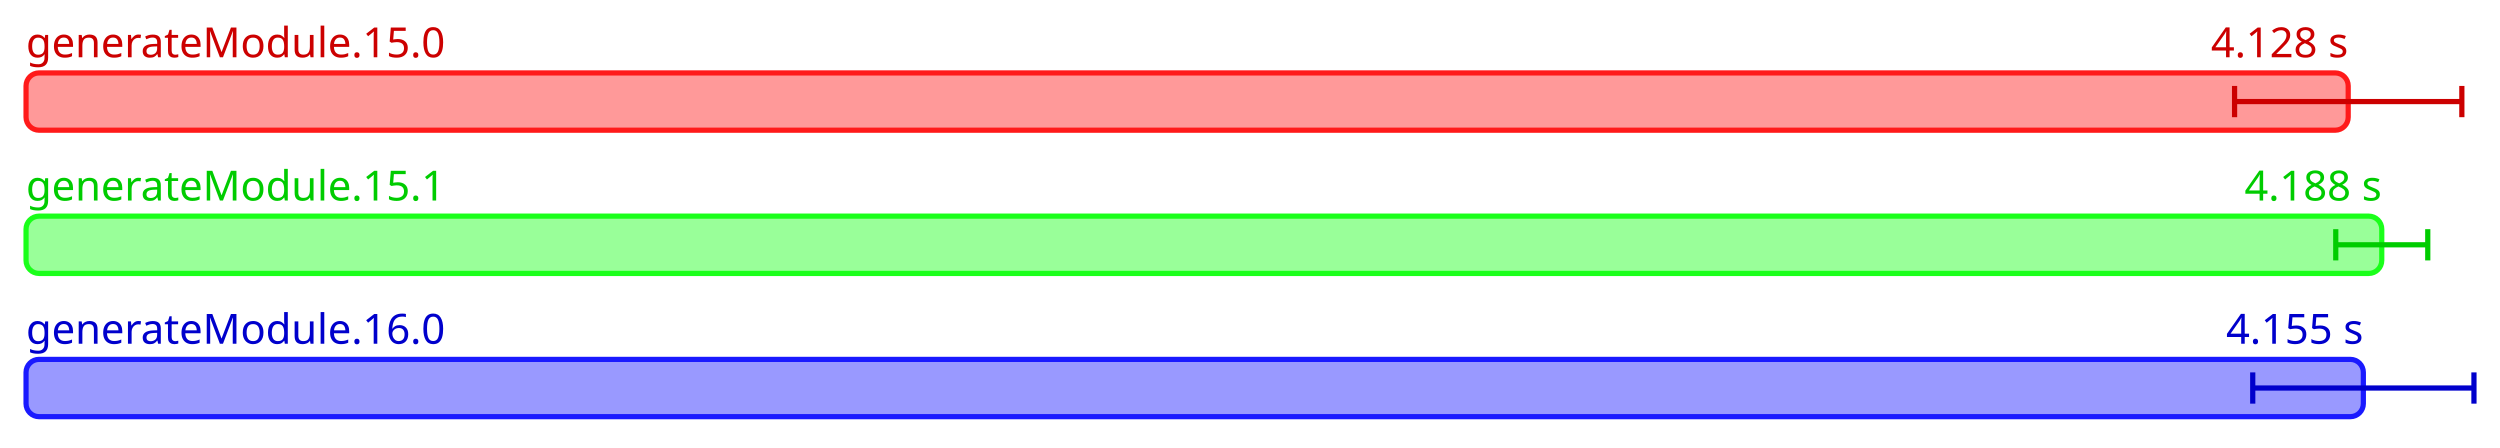
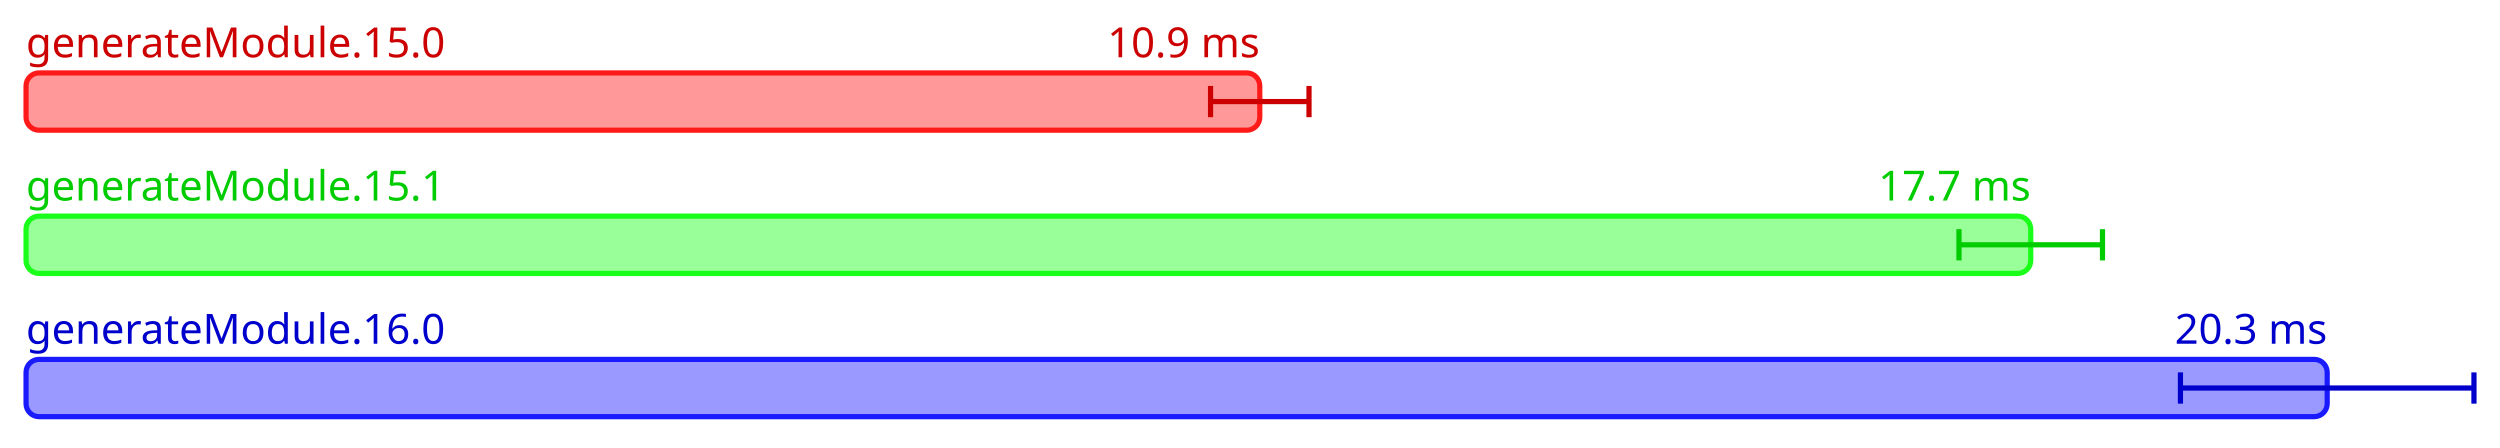
<svg xmlns="http://www.w3.org/2000/svg" height="172" width="960.0" font-size="16" font-family="sans-serif" stroke-width="2">
  <g transform="translate(10.0 0)">
    <g fill="hsl(0, 100%, 40%)">
      <text y="22">generateModule.15.0</text>
-       <text y="22" x="891.711" text-anchor="end">4.128 s</text>
+       <text y="22" x="473.753" text-anchor="end">10.9 ms</text>
    </g>
    <g>
-       <rect y="28" rx="5" height="22" width="891.711" fill="hsl(0, 100%, 80%)" stroke="hsl(0, 100%, 55%)" />
+       <rect y="28" rx="5" height="22" width="473.753" fill="hsl(0, 100%, 80%)" stroke="hsl(0, 100%, 55%)" />
      <g stroke="hsl(0, 100%, 40%)">
-         <line x1="848.075" x2="935.348" y1="39" y2="39" />
-         <line x1="848.075" x2="848.075" y1="33" y2="45" />
-         <line x1="935.348" x2="935.348" y1="33" y2="45" />
+         <line x1="454.848" x2="492.657" y1="39" y2="39" />
+         <line x1="454.848" x2="454.848" y1="33" y2="45" />
+         <line x1="492.657" x2="492.657" y1="33" y2="45" />
      </g>
    </g>
    <g fill="hsl(120, 100%, 40%)">
      <text y="77">generateModule.15.1</text>
-       <text y="77" x="904.596" text-anchor="end">4.188 s</text>
+       <text y="77" x="769.804" text-anchor="end">17.7 ms</text>
    </g>
    <g>
-       <rect y="83" rx="5" height="22" width="904.596" fill="hsl(120, 100%, 80%)" stroke="hsl(120, 100%, 55%)" />
+       <rect y="83" rx="5" height="22" width="769.804" fill="hsl(120, 100%, 80%)" stroke="hsl(120, 100%, 55%)" />
      <g stroke="hsl(120, 100%, 40%)">
-         <line x1="886.931" x2="922.261" y1="94" y2="94" />
-         <line x1="886.931" x2="886.931" y1="88" y2="100" />
-         <line x1="922.261" x2="922.261" y1="88" y2="100" />
+         <line x1="742.25" x2="797.359" y1="94" y2="94" />
+         <line x1="742.25" x2="742.25" y1="88" y2="100" />
+         <line x1="797.359" x2="797.359" y1="88" y2="100" />
      </g>
    </g>
    <g fill="hsl(240, 100%, 40%)">
      <text y="132">generateModule.16.0</text>
-       <text y="132" x="897.526" text-anchor="end">4.155 s</text>
+       <text y="132" x="883.643" text-anchor="end">20.3 ms</text>
    </g>
    <g>
-       <rect y="138" rx="5" height="22" width="897.526" fill="hsl(240, 100%, 80%)" stroke="hsl(240, 100%, 55%)" />
+       <rect y="138" rx="5" height="22" width="883.643" fill="hsl(240, 100%, 80%)" stroke="hsl(240, 100%, 55%)" />
      <g stroke="hsl(240, 100%, 40%)">
-         <line x1="855.052" x2="940.0" y1="149" y2="149" />
-         <line x1="855.052" x2="855.052" y1="143" y2="155" />
+         <line x1="827.286" x2="940.0" y1="149" y2="149" />
+         <line x1="827.286" x2="827.286" y1="143" y2="155" />
        <line x1="940.0" x2="940.0" y1="143" y2="155" />
      </g>
    </g>
  </g>
</svg>
